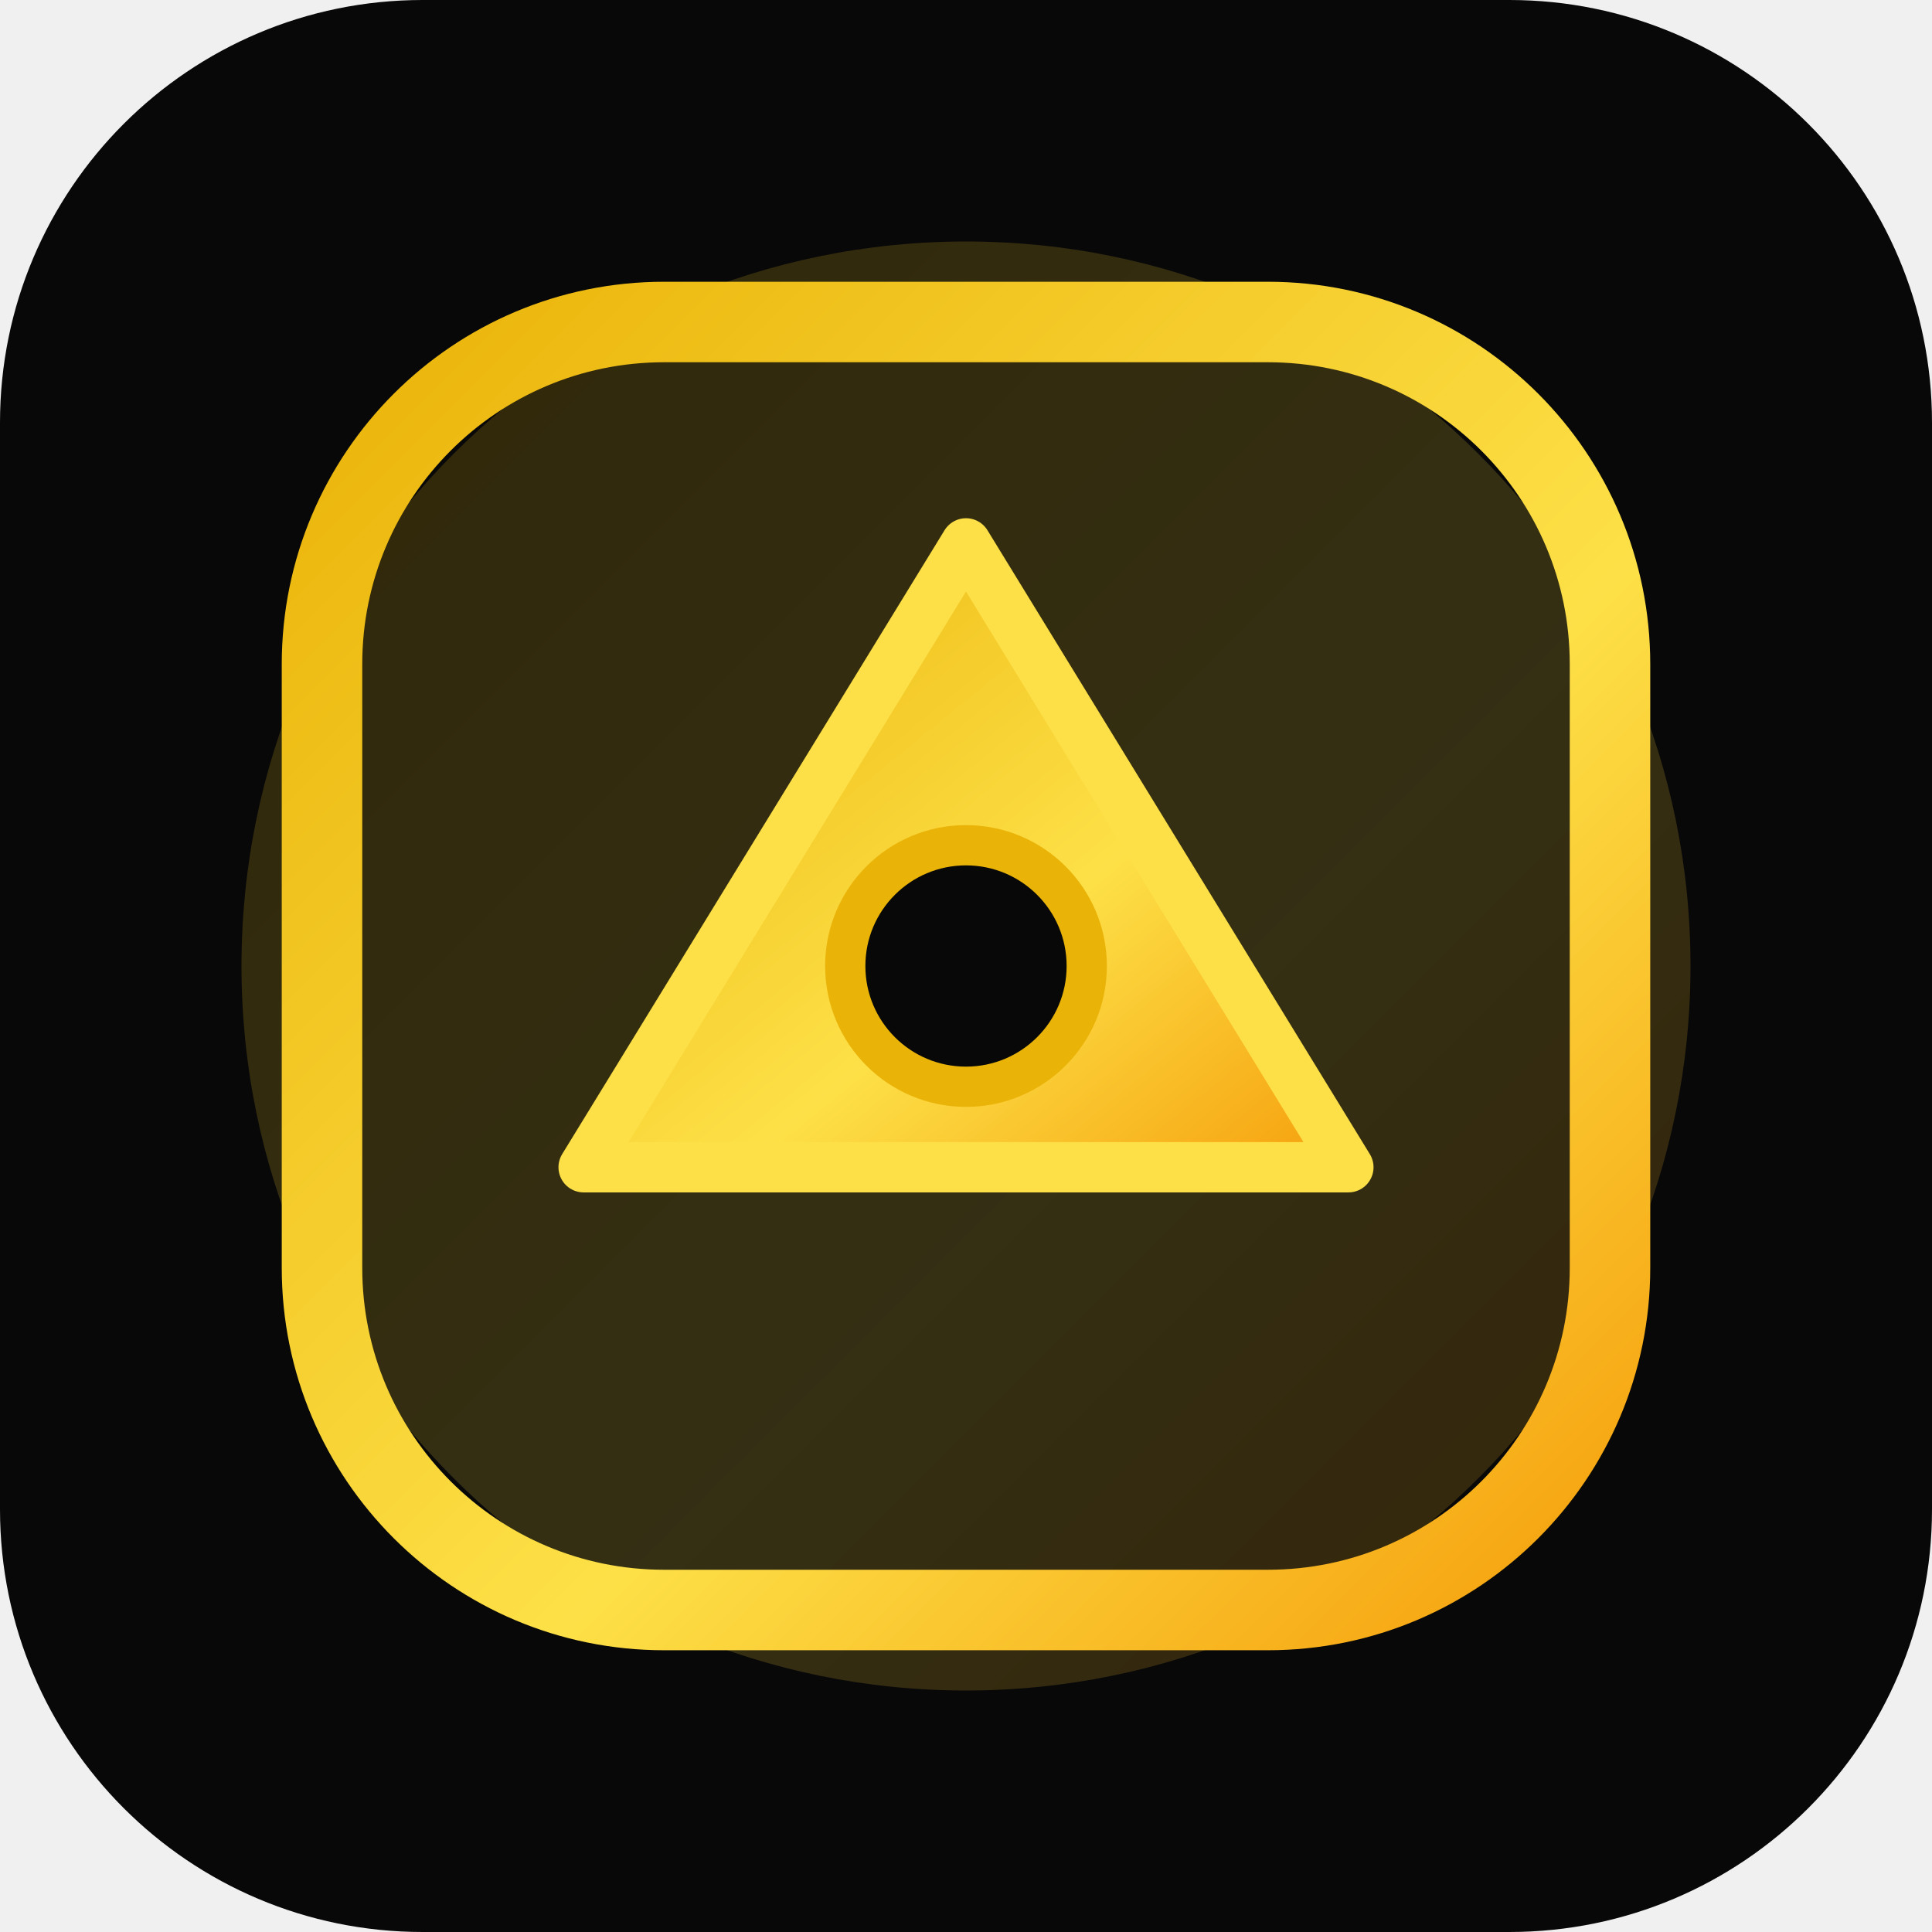
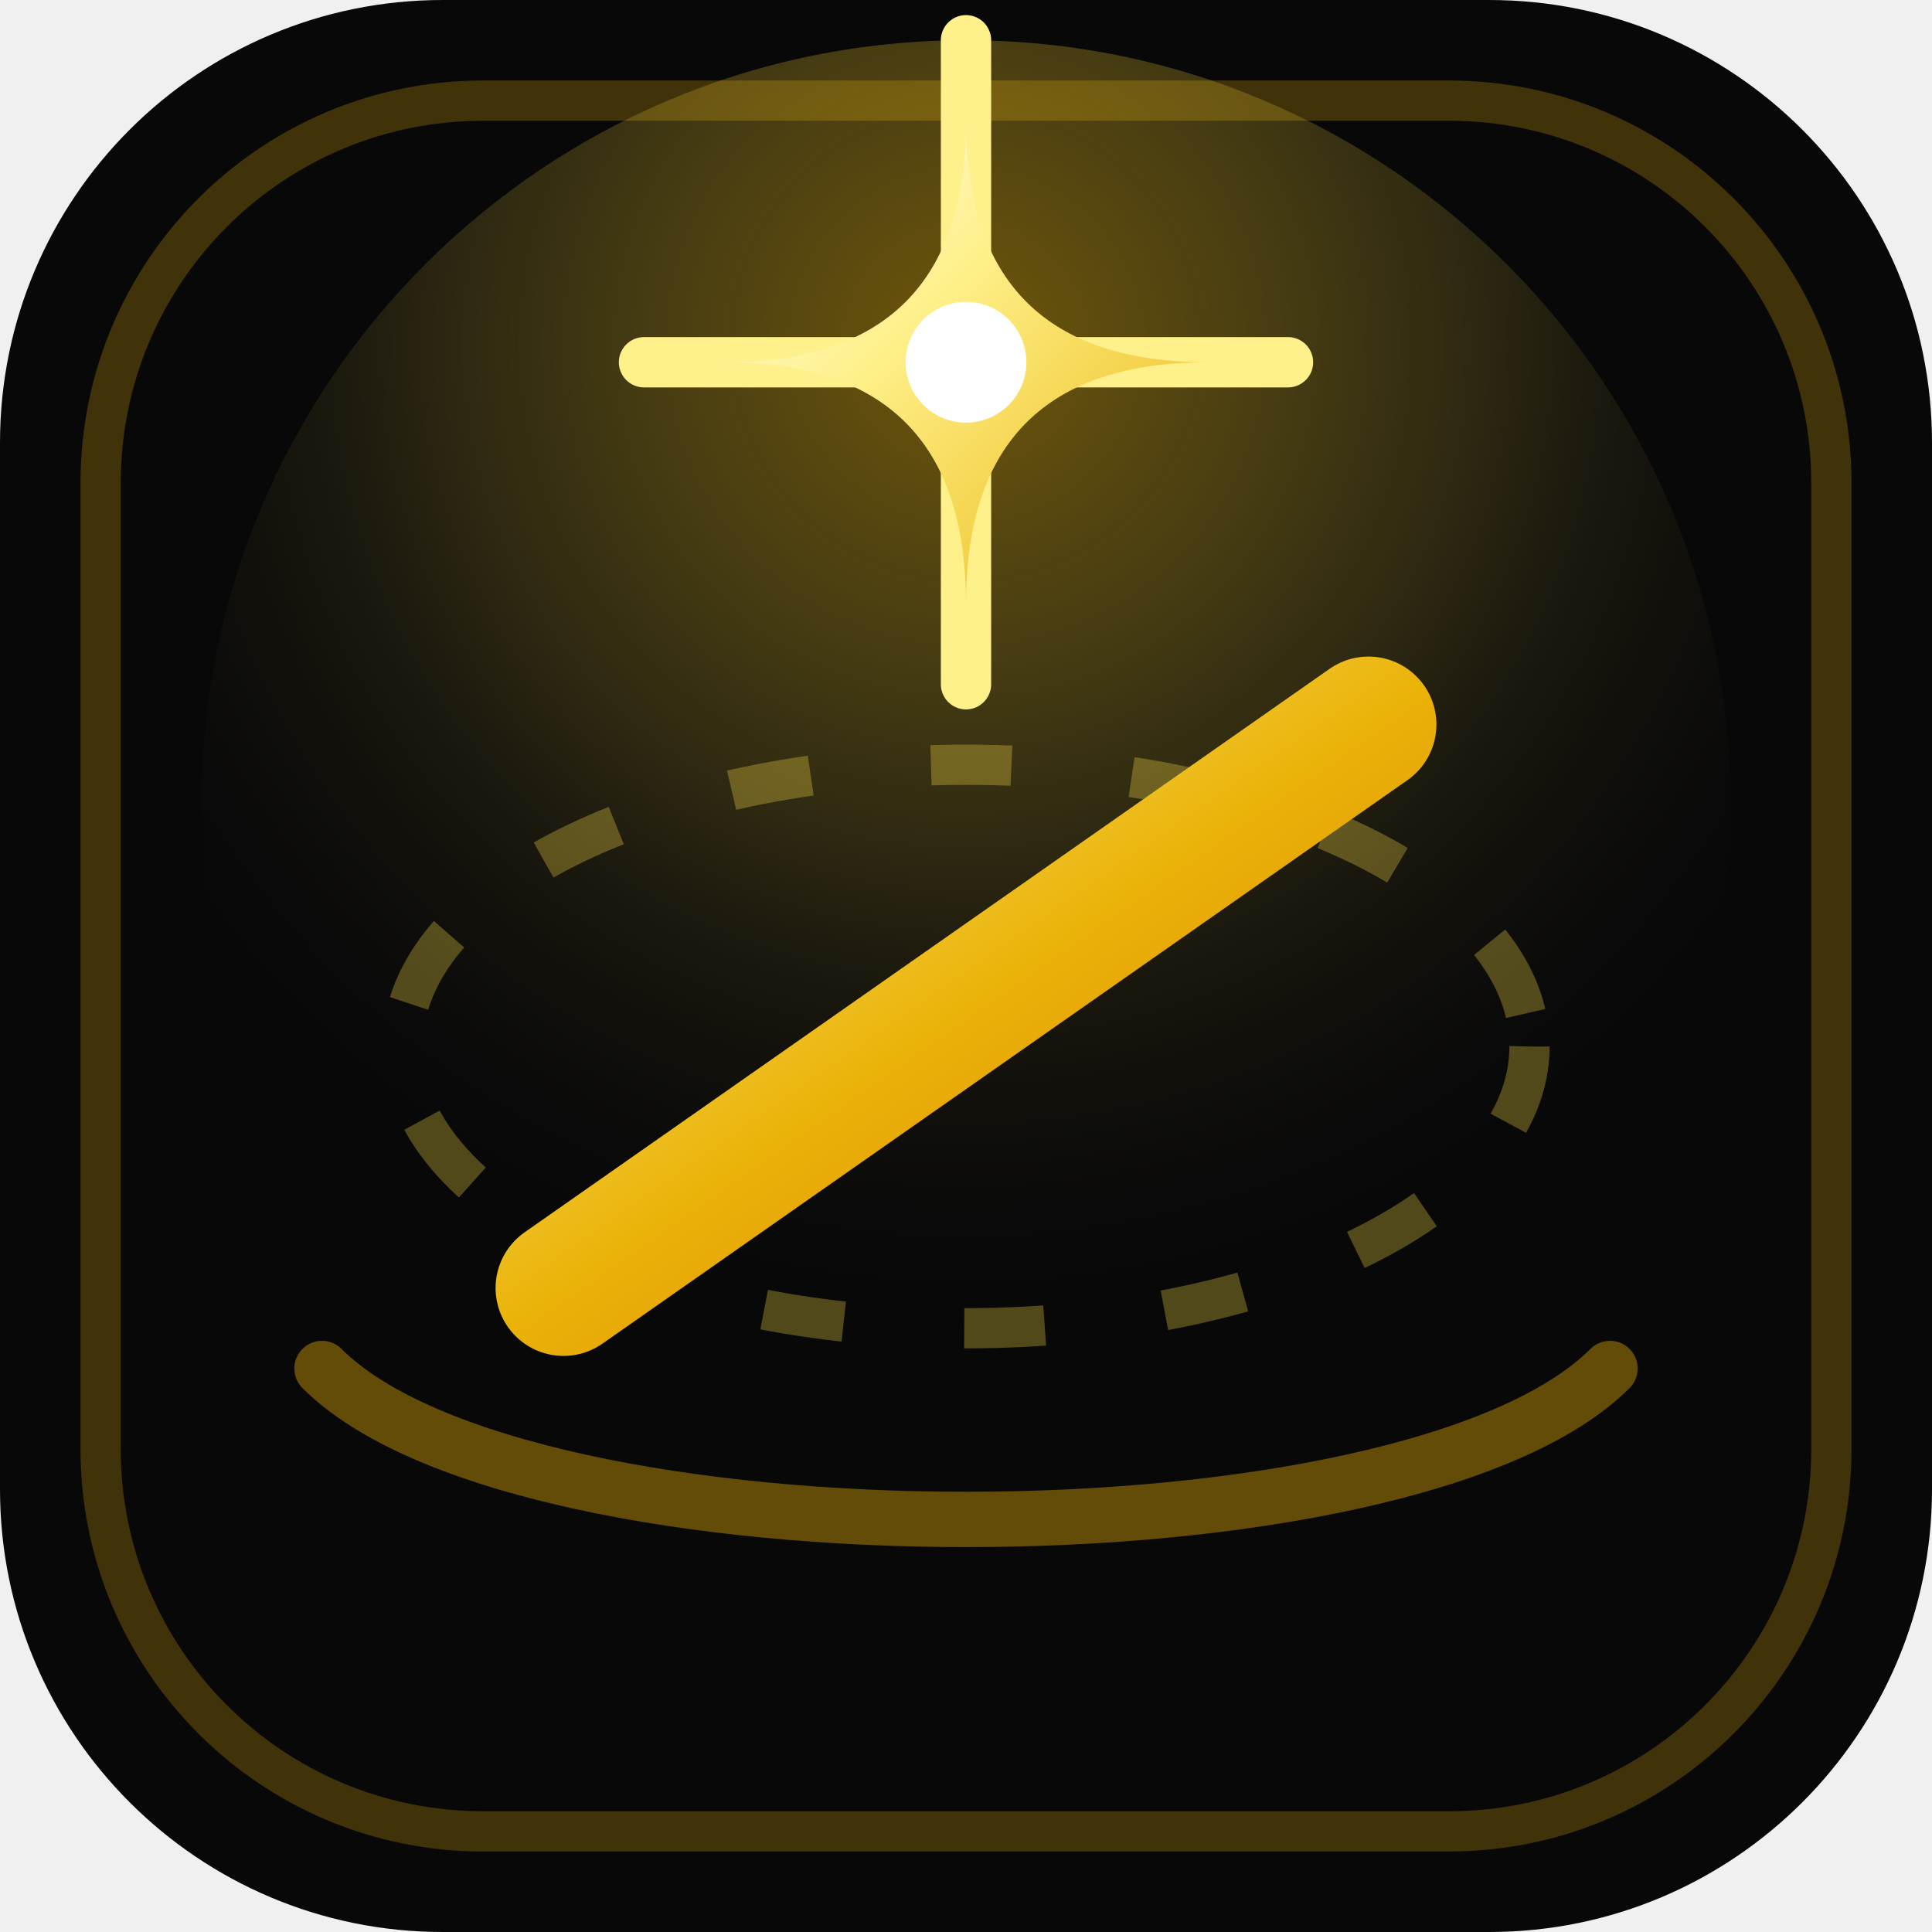
<svg xmlns="http://www.w3.org/2000/svg" width="192" height="192" viewBox="0 0 192 192" fill="none">
  <defs>
-     <linearGradient id="aura-gold-192" x1="0%" y1="0%" x2="100%" y2="100%">
-       <stop offset="0%" stop-color="#EAB308" />
-       <stop offset="60%" stop-color="#FDE047" />
-       <stop offset="100%" stop-color="#F59E0B" />
+     <linearGradient id="pwa-192-star" x1="0%" y1="0%" x2="100%" y2="100%">
+       <stop offset="0%" stop-color="#FFFFFF" />
+       <stop offset="40%" stop-color="#FEF08A" />
+       <stop offset="100%" stop-color="#EAB308" />
    </linearGradient>
+     <linearGradient id="pwa-192-z" x1="0%" y1="0%" x2="100%" y2="100%">
+       <stop offset="0%" stop-color="#FEF08A" />
+       <stop offset="50%" stop-color="#EAB308" />
+       <stop offset="100%" stop-color="#D97706" />
+     </linearGradient>
+     <radialGradient id="pwa-192-halo" cx="50%" cy="20%" r="65%">
+       <stop offset="0%" stop-color="#EAB308" stop-opacity="0.45" />
+       <stop offset="60%" stop-color="#FDE047" stop-opacity="0.1" />
+       <stop offset="100%" stop-color="transparent" />
+     </radialGradient>
  </defs>
-   <rect width="192" height="192" rx="42" fill="#080809" />
-   <circle cx="96" cy="96" r="72" fill="url(#aura-gold-192)" fill-opacity="0.18" />
-   <rect x="32" y="32" width="128" height="128" rx="34" stroke="url(#aura-gold-192)" stroke-width="8" fill="none" />
-   <path d="M96 54L134 116H58L96 54Z" fill="url(#aura-gold-192)" stroke="#FDE047" stroke-width="5" stroke-linejoin="round" />
-   <circle cx="96" cy="96" r="12" fill="#080809" stroke="#EAB308" stroke-width="4" />
+   <rect width="192" height="192" rx="44" fill="#080809" />
+   <rect x="10" y="10" width="172" height="172" rx="38" stroke="#EAB308" stroke-opacity="0.25" stroke-width="4" fill="none" />
+   <circle cx="96" cy="80" r="76" fill="url(#pwa-192-halo)" />
+   <path d="M32 136C52 156 140 156 160 136" stroke="#EAB308" stroke-opacity="0.4" stroke-width="5.5" stroke-linecap="round" />
+   <ellipse cx="96" cy="104" rx="56" ry="28" stroke="#FDE047" stroke-opacity="0.3" stroke-width="4" stroke-dasharray="8 12" />
+   <path d="M56 72H136" stroke="url(#pwa-192-z)" stroke-width="11" stroke-linecap="round" />
+   <path d="M136 72L56 128" stroke="url(#pwa-192-z)" stroke-width="13.5" stroke-linecap="round" />
+   <path d="M56 128H136" stroke="url(#pwa-192-z)" stroke-width="11" stroke-linecap="round" />
+   <line x1="96" y1="4" x2="96" y2="68" stroke="#FEF08A" stroke-width="5" stroke-linecap="round" />
+   <line x1="64" y1="36" x2="128" y2="36" stroke="#FEF08A" stroke-width="5" stroke-linecap="round" />
+   <path d="M96 12Q96 36 72 36Q96 36 96 60Q96 36 120 36Q96 36 96 12Z" fill="url(#pwa-192-star)" />
+   <circle cx="96" cy="36" r="6" fill="#FFFFFF" />
</svg>
